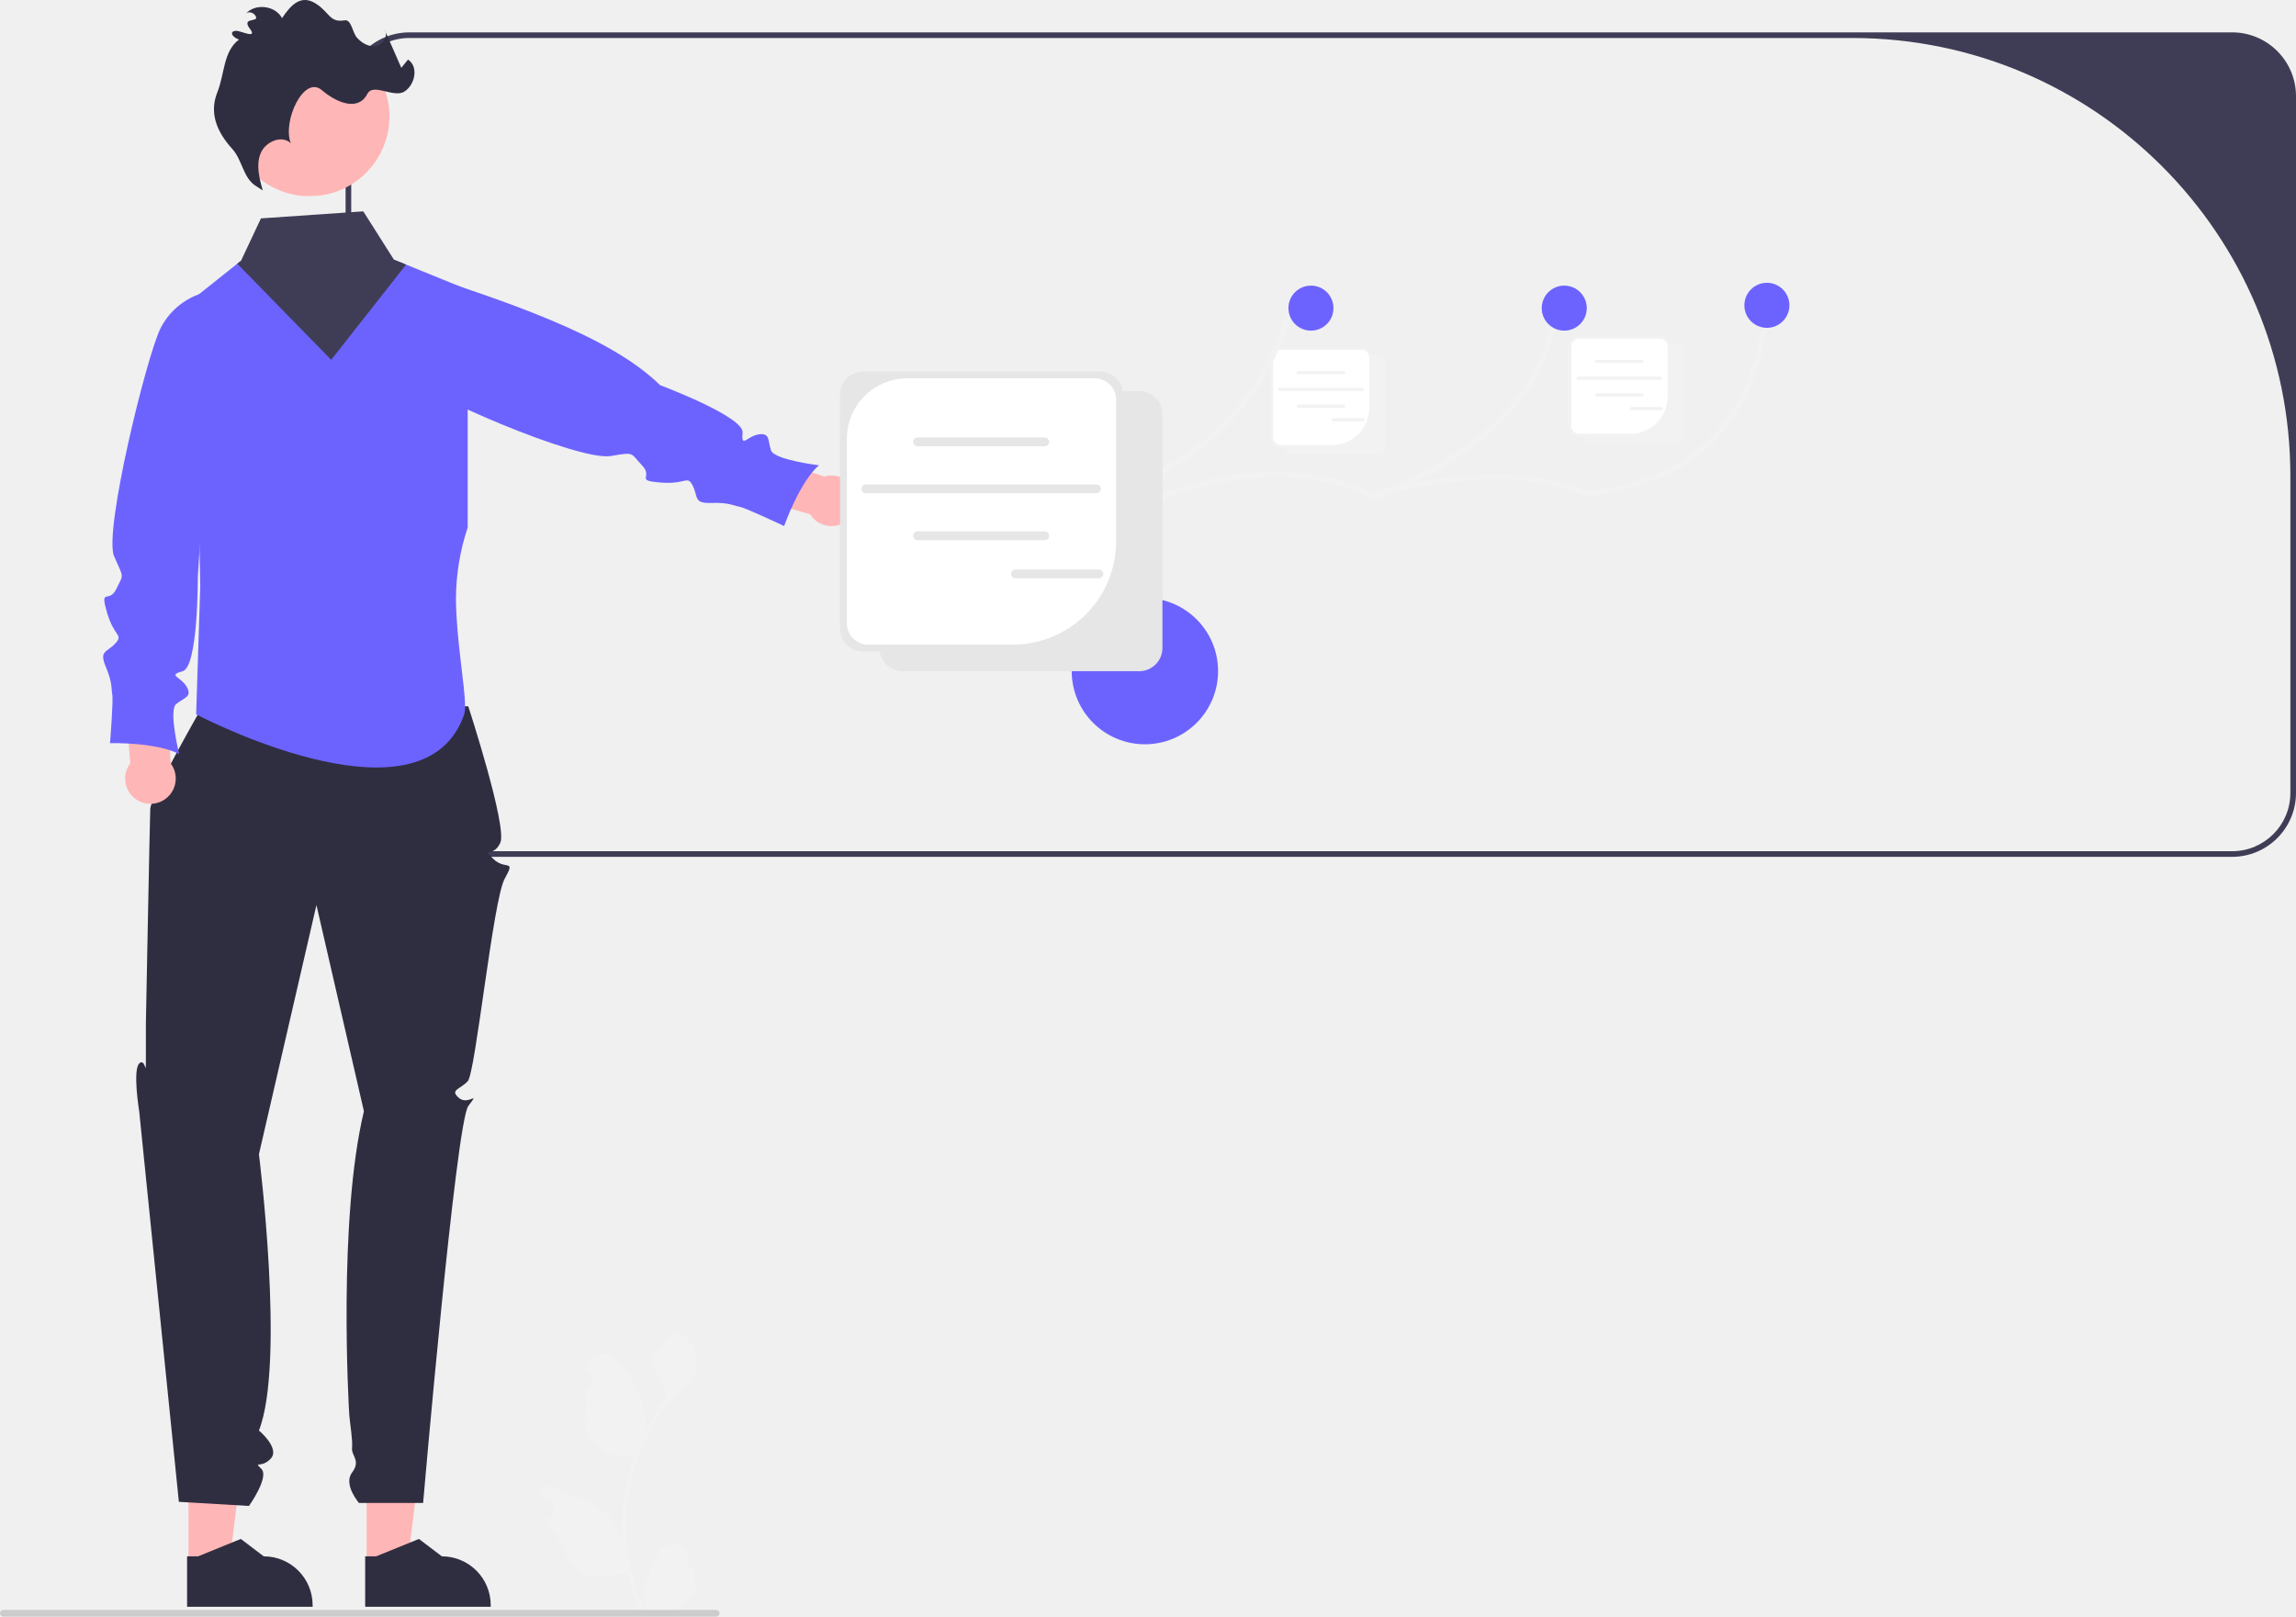
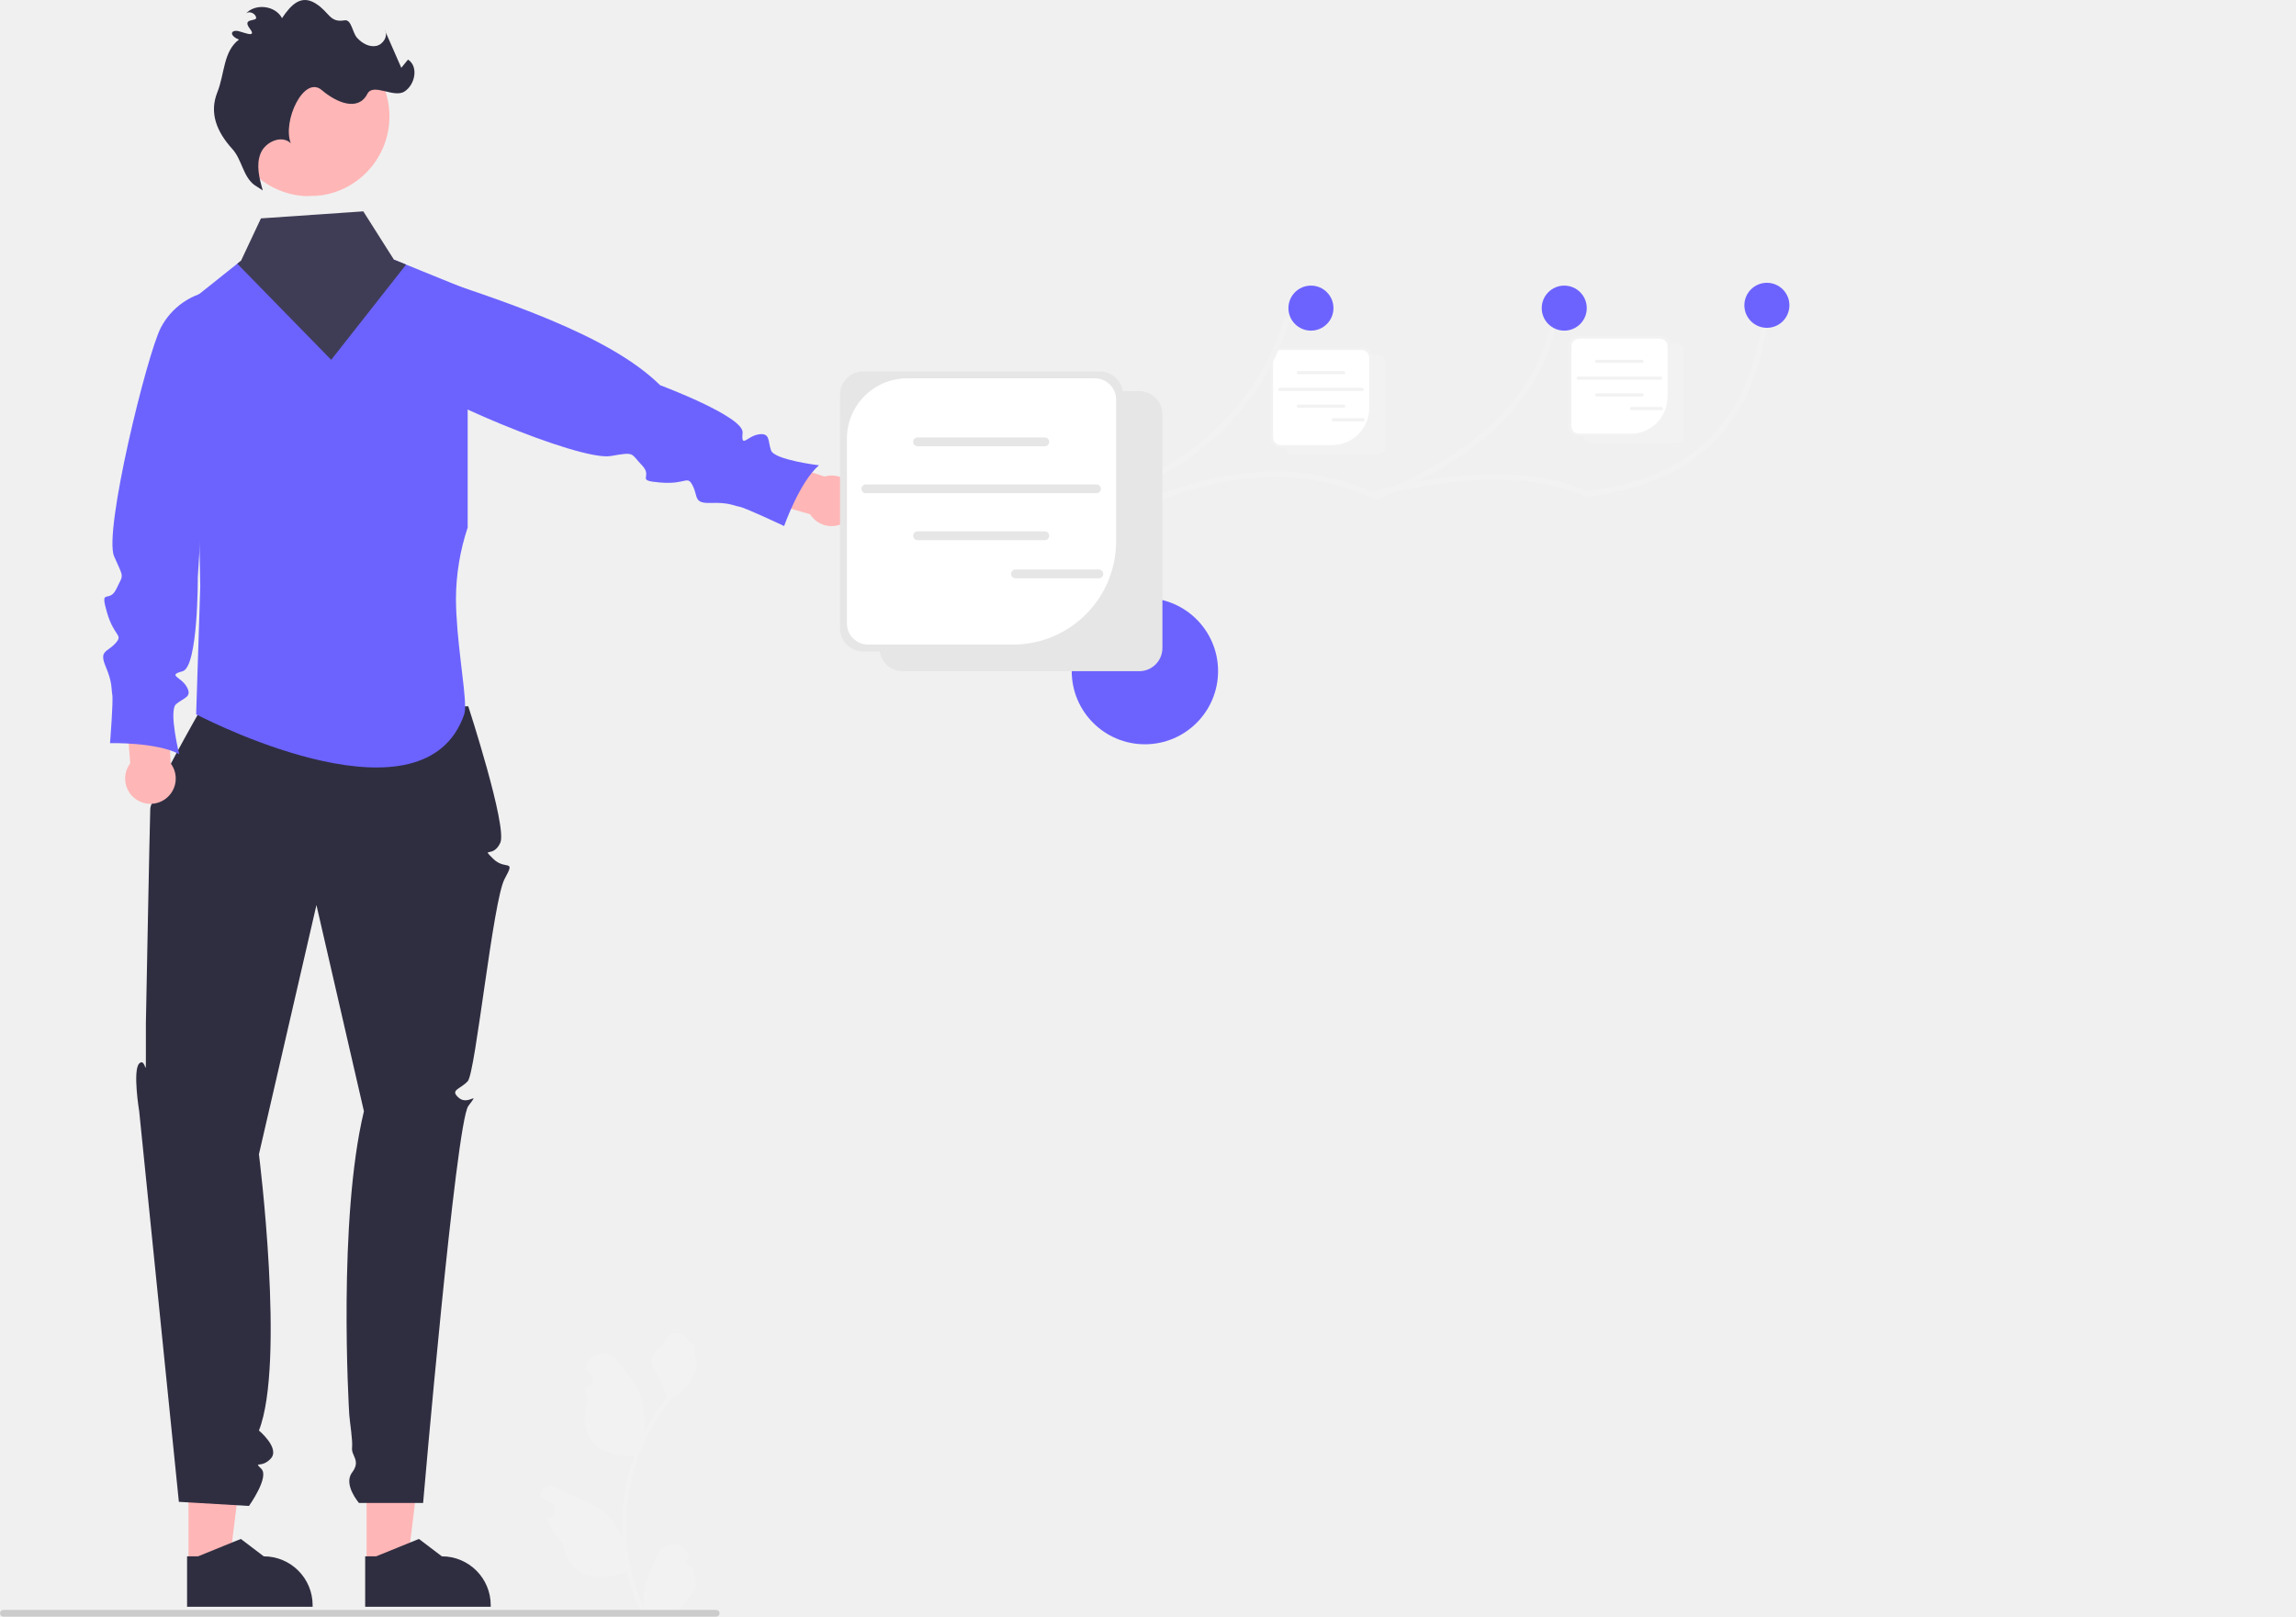
<svg xmlns="http://www.w3.org/2000/svg" data-name="Layer 1" width="815.794" height="574.508" viewBox="0 0 815.794 574.508">
  <circle cx="406.794" cy="238.5" r="26" fill="#6c63ff" />
-   <path d="M314.897,196.936v247.62a22.717,22.717,0,0,0,22.69,22.69h647.62a22.717,22.717,0,0,0,22.69-22.69v-247.62a22.717,22.717,0,0,0-22.69-22.69h-647.62A22.717,22.717,0,0,0,314.897,196.936Zm2,0a20.69,20.69,0,0,1,20.69-20.69H850.221a155.676,155.676,0,0,1,155.676,155.676V444.556a20.69,20.69,0,0,1-20.69,20.69h-647.62a20.69,20.69,0,0,1-20.69-20.69Z" transform="translate(-192.1032 -162.7458)" fill="#3f3d56" />
  <polygon points="130.261 555.88 144.768 555.879 151.669 499.923 130.258 499.925 130.261 555.88" fill="#ffb6b6" />
  <path d="M321.853,733.76l44.611-.002v-.564a17.365,17.365,0,0,0-17.364-17.363h-.001l-8.149-6.182-15.204,6.183-3.894 0Z" transform="translate(-192.1032 -162.7458)" fill="#2f2e41" />
  <polygon points="66.979 555.88 81.486 555.879 88.387 499.923 66.976 499.925 66.979 555.88" fill="#ffb6b6" />
  <path d="M258.572,733.76l44.611-.002v-.564a17.365,17.365,0,0,0-17.364-17.363h-.001l-8.149-6.182-15.204,6.183-3.894 0Z" transform="translate(-192.1032 -162.7458)" fill="#2f2e41" />
  <path d="M358.485,413.739s13.958,42.869,11.381,48.511-6.972,1.247-2.576,5.642,8.233-.277,4.116,7.187-10.352,68.914-13.095,71.888-6.514,3.054-3.163,5.945,7.746-2.97,3.351,2.89-16.059,141.062-16.059,141.062H319.654s-5.675-6.541-2.463-10.799-.282-5.898,0-8.741-.786-8.971-.985-11.767-4.049-69.417,5.202-107.901l-16.87-73.277L284.104,572.945s9.4,74.288,0,98.169c0,0,7.578,6.311,4.217,9.968s-6.291.727-3.361,3.657-4.396,13.187-4.396,13.187L255.657,696.461,241.559,557.657s-2.377-14.476,0-16.956,2.377,6.311,2.377-2.48v-11.722s1.377-72.094,1.56-76.34,17.766-35.015,17.766-35.015Z" transform="translate(-192.1032 -162.7458)" fill="#2f2e41" />
  <path d="M358.277,265.676v84.53a81.249,81.249,0,0,0-4.17,25.38c.09,14.37,3.25,30.93,3.24,38.17a9.457,9.457,0,0,1-.31,2.85c-13.99,40.55-88.02,3.7-94.75.25-.32-.16-.49-.25-.49-.25l1.46-45.42-.25-13.06-1.73-89.59,1.55-1.24,13.58-10.83,1.33-1.06,4.08,5.95,36.37-2.5,13.88-3.84,4.33,1.76,19.52,7.94Z" transform="translate(-192.1032 -162.7458)" fill="#6c63ff" />
  <path d="M485.031,332.101l-25.487-8.427L452.699,337.563l27.264,7.95a8.986,8.986,0,1,0,5.069-13.412Z" transform="translate(-192.1032 -162.7458)" fill="#ffb6b6" />
  <path d="M333.588,257.454l-.106.422c-1.992,7.968-4.534,30.725.914,36.87,6.997,7.901,63.517,32.021,74.745,30.056,8.709-1.524,6.916-1.012,11.082,3.322s-2.749,5.347,6.545,6.106,9.479-2.801,11.47,1.146.22,6.325,6.545,6.106,7.911.961,10.087,1.349S470.71,349.695,470.71,349.695s5.481-15.637,12.38-21.591c0,0-15.822-1.922-17.02-5.279s-.22-6.325-4.369-5.718-6.308,5.162-5.735-.573S426.649,299.634,426.649,299.634C408.61,281.874,371.549,269.536,333.588,257.454Z" transform="translate(-192.1032 -162.7458)" fill="#6c63ff" />
  <path d="M252.723,433.997l-1.156-26.819-15.413-1.477,2.231,28.312a8.986,8.986,0,1,0,14.338-.015Z" transform="translate(-192.1032 -162.7458)" fill="#ffb6b6" />
  <path d="M268.835,265.926l-.432.051A24.89,24.89,0,0,0,249.276,279.136c-4.907,9.344-20.432,72.628-16.631,81.312,3.545,8.099,3.398,6.108.822,11.54s-5.975-.675-3.389,8.284,5.979,7.871,2.994,11.132-5.837,2.448-3.389,8.284,1.906,7.738,2.315,9.91-.803,17.244-.803,17.244,16.564-.418,24.578,3.921c0,0-3.812-15.476-1.098-17.786s5.837-2.448,3.798-6.112-7.063-4.069-1.497-5.566,5.409-33.404,5.409-33.404Z" transform="translate(-192.1032 -162.7458)" fill="#6c63ff" />
  <path d="M308.547,231.746c-.65.15-1.3.28-1.95.38a27.102,27.102,0,0,1-6.01.31,28.366,28.366,0,1,1,28.98-35.44c.06.23.12.45.17.68A28.377,28.377,0,0,1,308.547,231.746Z" transform="translate(-192.1032 -162.7458)" fill="#ffb6b6" />
  <path d="M282.365,228.398c-3.946-3.088-4.329-8.974-7.696-12.684-5.629-6.203-8.274-12.877-5.325-20.227,2.608-6.501,2.054-14.493,7.671-18.677-2.759-.999-3.408-3.073-.974-3.111,1.642-.026,7.761,3.112,4.817-.797s2.629-2.366,2.261-3.966-2.733-2.486-3.776-1.218c3.329-3.901,10.599-3.069,12.961,1.483,3.318-4.973,6.84-8.394,11.917-5.239,4.987,3.099,4.921,6.931,10.284,6.01,2.521-.433,2.759,4.33,4.481,6.221s4.24,3.355,6.753,2.88,4.435-3.607,3.027-5.742l5.924,13.514,2.387-2.928c3.794,2.472,2.548,8.923-1.271,11.357s-11.106-3.191-13.178.835c-3.267,6.346-10.93,3.142-16.192-1.343-6.382-5.439-14.085,11.098-11.011,18.899-3.19-3.132-9.09-.533-10.743,3.621s-.441,8.834.784,13.133Z" transform="translate(-192.1032 -162.7458)" fill="#2f2e41" />
  <path d="M676.522,321.773H646.505a2.941,2.941,0,0,1-2.938-2.938V289.184a2.941,2.941,0,0,1,2.938-2.938h30.018a2.941,2.941,0,0,1,2.938,2.938v29.652A2.941,2.941,0,0,1,676.522,321.773Z" transform="translate(-192.1032 -162.7458)" fill="#f2f2f2" />
  <path d="M681.52,324.272H651.502a2.941,2.941,0,0,1-2.938-2.938V291.682a2.941,2.941,0,0,1,2.938-2.938h30.018a2.941,2.941,0,0,1,2.938,2.938v29.652A2.941,2.941,0,0,1,681.52,324.272Z" transform="translate(-192.1032 -162.7458)" fill="#f2f2f2" />
  <path d="M647.134,287.121a2.692,2.692,0,0,0-2.692,2.692V318.206a2.692,2.692,0,0,0,2.692,2.692h18.355a13.096,13.096,0,0,0,13.096-13.096V289.813a2.692,2.692,0,0,0-2.692-2.692Z" transform="translate(-192.1032 -162.7458)" fill="#fff" />
  <path d="M669.553,295.738H653.411a.558.558,0,1,1,0-1.117H669.553a.558.558,0,0,1,0,1.117Z" transform="translate(-192.1032 -162.7458)" fill="#f2f2f2" />
  <path d="M669.553,307.648H653.411a.558.558,0,1,1,0-1.117H669.553a.558.558,0,0,1,0,1.117Z" transform="translate(-192.1032 -162.7458)" fill="#f2f2f2" />
  <path d="M676.108,301.697H646.856a.558.558,0,1,1,0-1.117H676.108a.558.558,0,0,1,0,1.117Z" transform="translate(-192.1032 -162.7458)" fill="#f2f2f2" />
  <path d="M676.407,312.49H665.839a.558.558,0,1,1,0-1.117h10.567a.558.558,0,0,1,0,1.117Z" transform="translate(-192.1032 -162.7458)" fill="#f2f2f2" />
  <path d="M585.993,340.334l-.39-.192c-22.778-11.261-47.42-11.251-75.332.031l-.749-1.854c28.311-11.442,53.365-11.496,76.575-.162,32.663-12.43,53.661-33.497,62.416-62.624l1.916.576c-8.98,29.874-30.523,51.431-64.03,64.072Z" transform="translate(-192.1032 -162.7458)" fill="#f2f2f2" />
  <path d="M681.014,340.334l-.392-.184c-22.387-10.503-47.043-10.493-75.377.032l-.697-1.875c28.695-10.66,53.735-10.711,76.53-.151,36.571-14.612,57.566-35.643,62.409-62.513l1.969.354c-4.992,27.694-26.538,49.286-64.04,64.177Z" transform="translate(-192.1032 -162.7458)" fill="#f2f2f2" />
  <path d="M755.899,339.271l-.247-.106c-18.446-7.93-42.445-7.913-75.521.054l-.469-1.944c33.371-8.037,57.7-8.057,76.531-.053,37.379-4.571,57.756-25.024,62.285-62.52l1.986.24c-4.668,38.634-25.7,59.666-64.299,64.297Z" transform="translate(-192.1032 -162.7458)" fill="#f2f2f2" />
  <circle cx="465.794" cy="109.5" r="8" fill="#6c63ff" />
  <circle cx="555.794" cy="109.5" r="8" fill="#6c63ff" />
  <circle cx="627.794" cy="108.5" r="8" fill="#6c63ff" />
  <path d="M596.889,401.272h-84.092a8.239,8.239,0,0,1-8.23-8.23V309.976a8.239,8.239,0,0,1,8.23-8.23h84.092a8.239,8.239,0,0,1,8.23,8.23v83.066A8.239,8.239,0,0,1,596.889,401.272Z" transform="translate(-192.1032 -162.7458)" fill="#e6e6e6" />
  <path d="M582.889,394.272h-84.092a8.239,8.239,0,0,1-8.23-8.23V302.976a8.239,8.239,0,0,1,8.23-8.23h84.092a8.239,8.239,0,0,1,8.23,8.23v83.066A8.239,8.239,0,0,1,582.889,394.272Z" transform="translate(-192.1032 -162.7458)" fill="#e6e6e6" />
  <path d="M514.457,297.198a21.438,21.438,0,0,0-21.438,21.438v65.643a7.54,7.54,0,0,0,7.54,7.54h51.42a36.687,36.687,0,0,0,36.687-36.687V304.738a7.54,7.54,0,0,0-7.54-7.54Z" transform="translate(-192.1032 -162.7458)" fill="#fff" />
  <path d="M563.365,321.337H518.144a1.565,1.565,0,1,1,0-3.129h45.221a1.565,1.565,0,0,1,0,3.129Z" transform="translate(-192.1032 -162.7458)" fill="#e6e6e6" />
  <path d="M563.365,354.701H518.144a1.565,1.565,0,1,1,0-3.129h45.221a1.565,1.565,0,0,1,0,3.129Z" transform="translate(-192.1032 -162.7458)" fill="#e6e6e6" />
  <path d="M581.728,338.03H499.781a1.565,1.565,0,1,1,0-3.129h81.947a1.565,1.565,0,0,1,0,3.129Z" transform="translate(-192.1032 -162.7458)" fill="#e6e6e6" />
  <path d="M582.565,368.267H552.961a1.565,1.565,0,1,1,0-3.129h29.604a1.565,1.565,0,0,1,0,3.129Z" transform="translate(-192.1032 -162.7458)" fill="#e6e6e6" />
  <path d="M782.522,317.773H752.505a2.941,2.941,0,0,1-2.938-2.938V285.184a2.941,2.941,0,0,1,2.938-2.938h30.018a2.941,2.941,0,0,1,2.938,2.938v29.652A2.941,2.941,0,0,1,782.522,317.773Z" transform="translate(-192.1032 -162.7458)" fill="#f2f2f2" />
  <path d="M787.52,320.272H757.502a2.941,2.941,0,0,1-2.938-2.938V287.682a2.941,2.941,0,0,1,2.938-2.938h30.018a2.941,2.941,0,0,1,2.938,2.938v29.652A2.941,2.941,0,0,1,787.52,320.272Z" transform="translate(-192.1032 -162.7458)" fill="#f2f2f2" />
  <path d="M753.134,283.121a2.692,2.692,0,0,0-2.692,2.692V314.206a2.692,2.692,0,0,0,2.692,2.692h18.355a13.096,13.096,0,0,0,13.096-13.096V285.813a2.692,2.692,0,0,0-2.692-2.692Z" transform="translate(-192.1032 -162.7458)" fill="#fff" />
  <path d="M775.553,291.738H759.411a.558.558,0,1,1,0-1.117H775.553a.558.558,0,0,1,0,1.117Z" transform="translate(-192.1032 -162.7458)" fill="#f2f2f2" />
  <path d="M775.553,303.648H759.411a.558.558,0,1,1,0-1.117H775.553a.558.558,0,0,1,0,1.117Z" transform="translate(-192.1032 -162.7458)" fill="#f2f2f2" />
  <path d="M782.108,297.697H752.856a.558.558,0,1,1,0-1.117H782.108a.558.558,0,0,1,0,1.117Z" transform="translate(-192.1032 -162.7458)" fill="#f2f2f2" />
  <path d="M782.407,308.49H771.839a.558.558,0,1,1,0-1.117h10.567a.558.558,0,0,1,0,1.117Z" transform="translate(-192.1032 -162.7458)" fill="#f2f2f2" />
  <path d="M438.413,719.921a2.269,2.269,0,0,1-1.645-3.933l.155-.618q-.031-.074-.062-.148a6.094,6.094,0,0,0-11.241.042c-1.839,4.428-4.179,8.864-4.756,13.546a18.029,18.029,0,0,0,.316,6.2,72.281,72.281,0,0,1-6.575-30.021,69.766,69.766,0,0,1,.433-7.783q.358-3.178.995-6.31A73.119,73.119,0,0,1,430.534,659.906a19.459,19.459,0,0,0,8.093-8.397,14.843,14.843,0,0,0,1.35-4.056c-.394.052-1.486-5.949-1.188-6.317-.549-.833-1.532-1.247-2.131-2.06-2.982-4.043-7.091-3.337-9.236,2.157-4.582,2.313-4.627,6.148-1.815,9.837,1.789,2.347,2.035,5.522,3.604,8.035-.162.207-.329.407-.491.614a73.591,73.591,0,0,0-7.681,12.169,30.593,30.593,0,0,0-1.826-14.21c-1.748-4.217-5.025-7.769-7.91-11.415a6.279,6.279,0,0,0-11.184,3.083q-.009.081-.017.161.643.363,1.259.77a3.078,3.078,0,0,1-1.241,5.602l-.063.01a30.628,30.628,0,0,0,.807,4.579c-3.702,14.316,4.29,19.53,15.701,19.764.252.129.497.258.749.381a75.115,75.115,0,0,0-4.043,19.028,71.244,71.244,0,0,0,.052,11.503l-.019-.136a18.826,18.826,0,0,0-6.427-10.87c-4.946-4.063-11.933-5.559-17.268-8.824a3.533,3.533,0,0,0-5.411,3.437l.022.143a20.677,20.677,0,0,1,2.319,1.117q.643.363,1.259.77a3.078,3.078,0,0,1-1.241,5.602l-.063.01c-.045.006-.084.013-.129.019a30.655,30.655,0,0,0,5.639,8.829c2.315,12.497,12.256,13.683,22.89,10.044h.006a75.092,75.092,0,0,0,5.044,14.726h18.02c.065-.2.123-.407.181-.607a20.474,20.474,0,0,1-4.986-.297c1.337-1.641,2.674-3.294,4.011-4.935a1.117,1.117,0,0,0,.084-.097c.678-.84,1.363-1.673,2.041-2.512l0-.001a29.99,29.99,0,0,0-.879-7.64Z" transform="translate(-192.1032 -162.7458)" fill="#f2f2f2" />
  <path d="M192.103,736.064a1.186,1.186,0,0,0,1.19,1.19h253.29a1.19,1.19,0,1,0,0-2.38h-253.29A1.187,1.187,0,0,0,192.103,736.064Z" transform="translate(-192.1032 -162.7458)" fill="#ccc" />
  <path d="M300.587,232.436l6.01-.31A27.102,27.102,0,0,1,300.587,232.436Z" transform="translate(-192.1032 -162.7458)" fill="#f2f2f2" />
  <polygon points="144.294 94.03 143.304 95.29 140.644 98.67 117.674 127.88 84.304 93.72 85.634 92.66 92.714 77.61 129.084 75.11 139.964 92.27 144.294 94.03" fill="#3f3d56" />
</svg>
